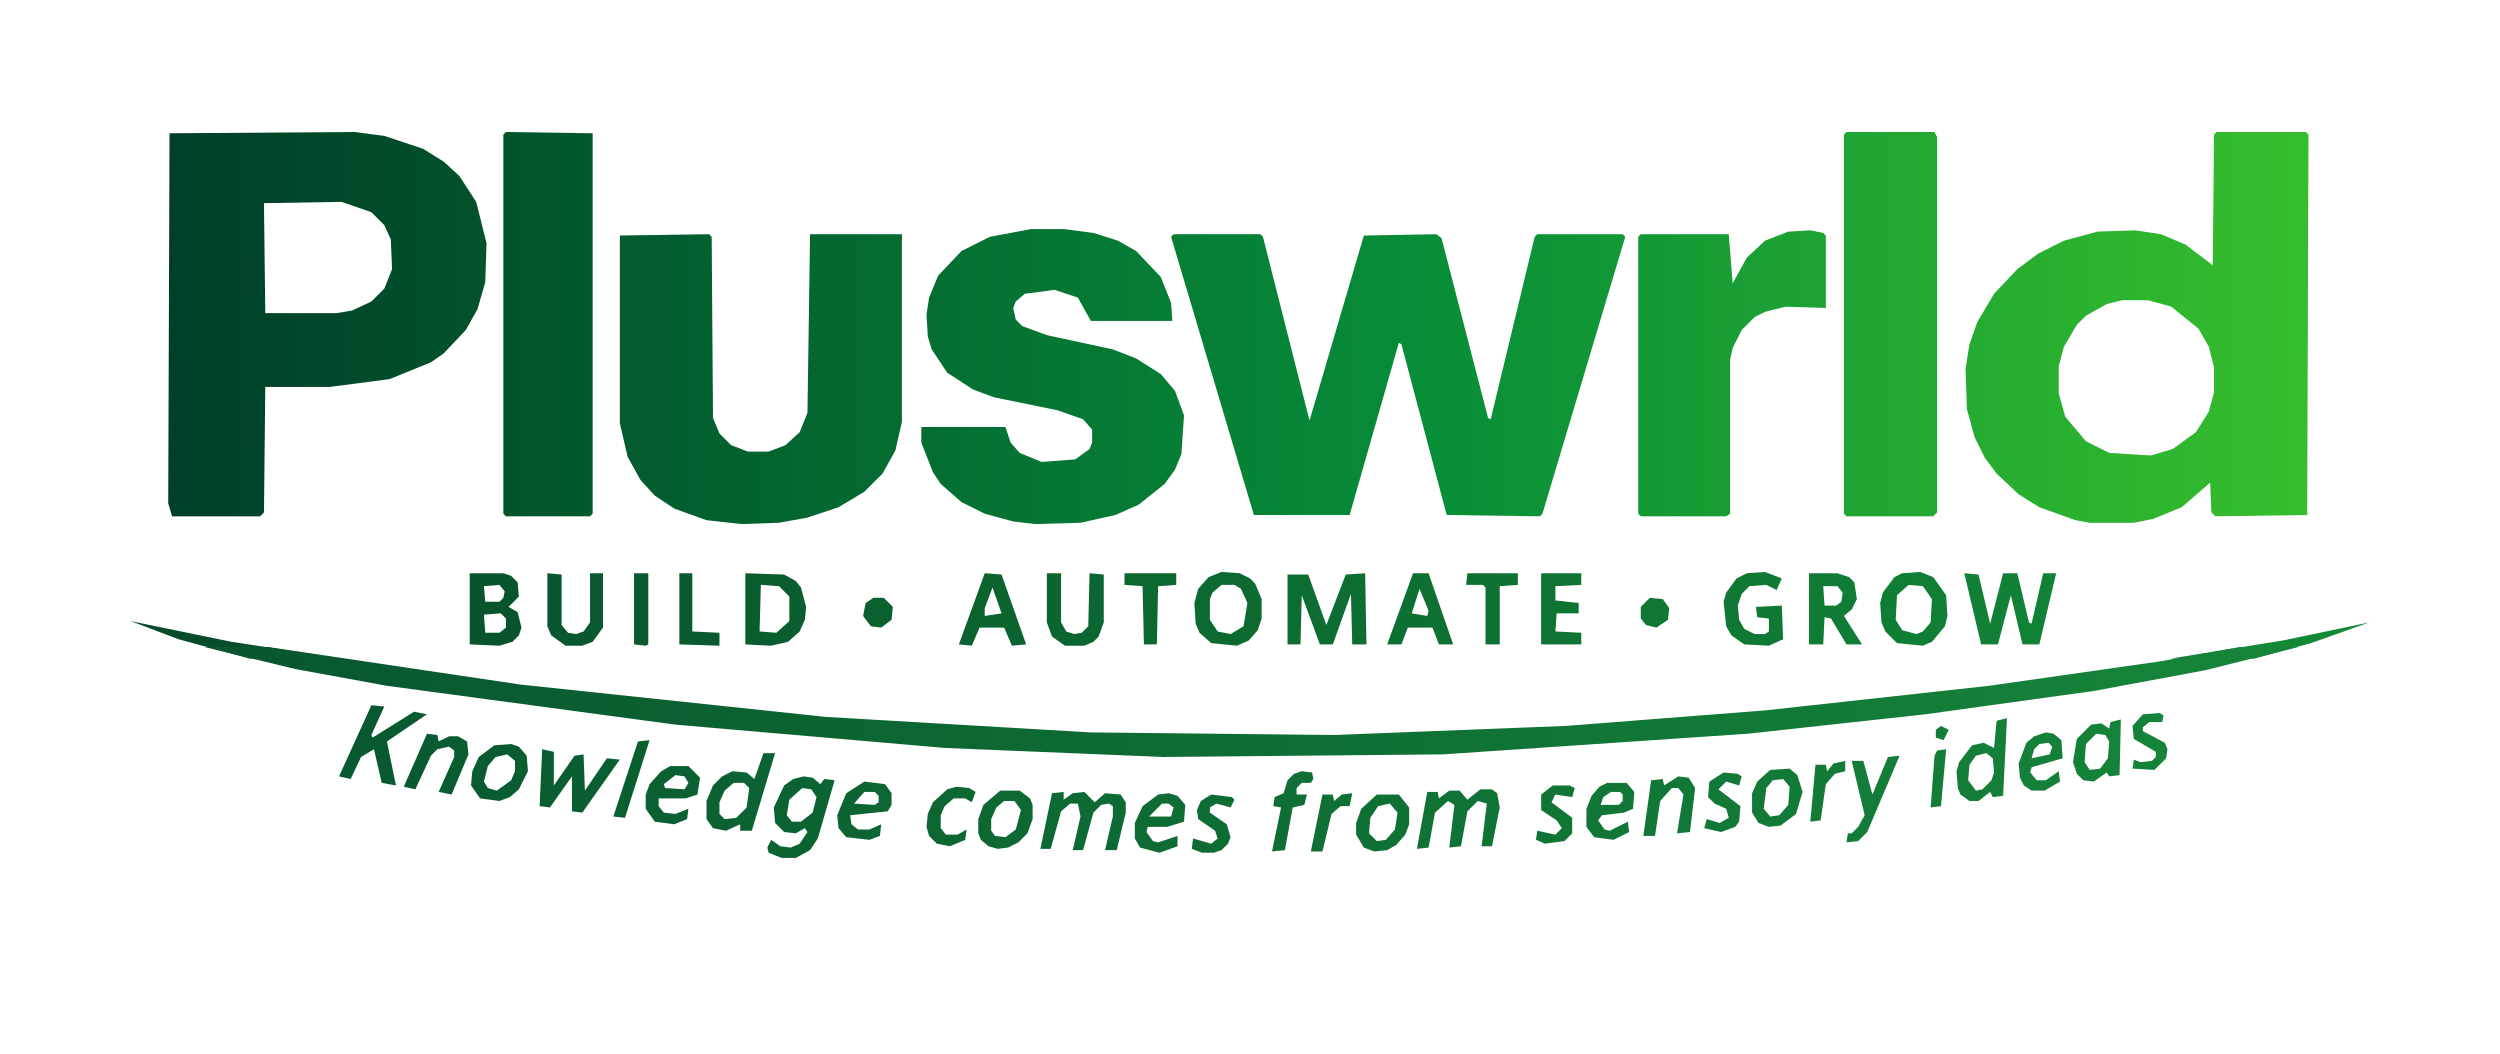
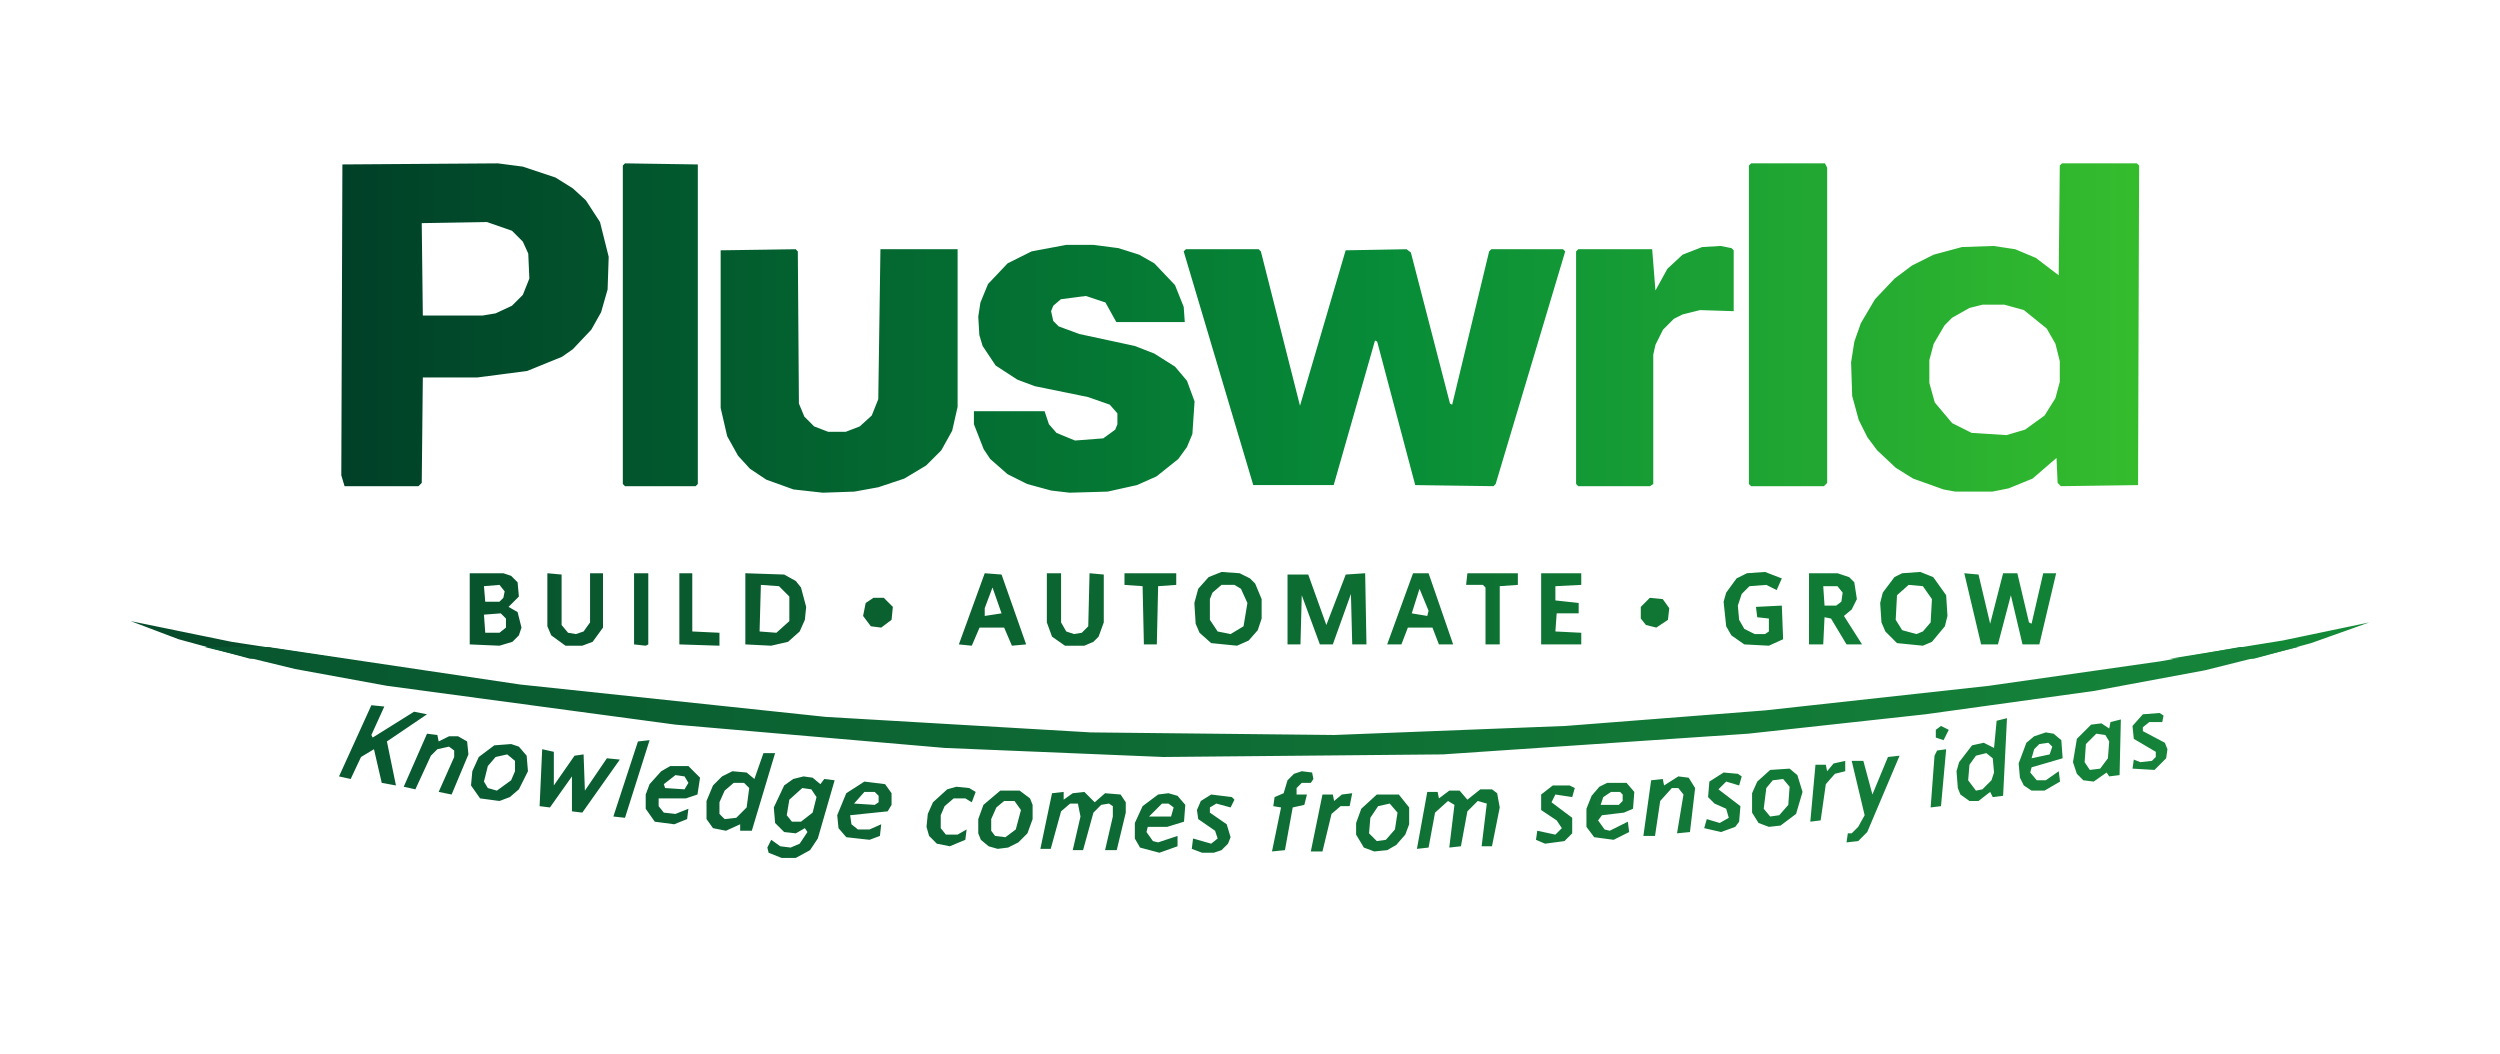
<svg xmlns="http://www.w3.org/2000/svg" width="1932" height="814" viewBox="0 0 1932 814" role="img" aria-labelledby="title desc" shape-rendering="geometricPrecision">
  <defs>
    <linearGradient id="word" x1="0" y1="0" x2="1" y2="0">
      <stop offset="0" stop-color="#003f28" />
      <stop offset="0.58" stop-color="#078c38" />
      <stop offset="1" stop-color="#36bd2d" />
    </linearGradient>
    <linearGradient id="mid" x1="0" y1="0" x2="1" y2="0">
      <stop offset="0" stop-color="#064a2b" />
      <stop offset="1" stop-color="#138b38" />
    </linearGradient>
    <linearGradient id="low" x1="0" y1="0" x2="1" y2="0">
      <stop offset="0" stop-color="#07552f" />
      <stop offset="1" stop-color="#16863a" />
    </linearGradient>
  </defs>
-   <path d="M 905,183 L 969,398 L 1043,398 L 1081,265 L 1083,266 L 1118,398 L 1190,399 L 1192,397 L 1256,183 L 1254,181 L 1188,181 L 1186,183 L 1152,324 L 1150,323 L 1114,184 L 1110,181 L 1054,182 L 1012,325 L 976,183 L 974,181 L 907,181 Z M 479,182 L 479,327 L 485,353 L 495,371 L 506,383 L 521,393 L 546,402 L 573,405 L 602,404 L 624,400 L 648,392 L 668,380 L 682,366 L 692,348 L 697,326 L 697,181 L 626,181 L 624,319 L 618,334 L 607,344 L 594,349 L 578,349 L 565,344 L 556,335 L 551,323 L 550,183 L 548,181 Z M 1409,180 L 1399,178 L 1382,179 L 1364,186 L 1350,199 L 1339,219 L 1336,181 L 1268,181 L 1266,183 L 1266,397 L 1268,399 L 1334,399 L 1337,397 L 1337,278 L 1339,269 L 1346,255 L 1356,245 L 1364,241 L 1380,237 L 1411,238 L 1411,182 Z M 765,183 L 743,194 L 725,213 L 718,230 L 716,243 L 717,260 L 720,270 L 732,288 L 752,301 L 768,307 L 817,317 L 837,324 L 844,332 L 844,342 L 842,347 L 831,355 L 805,357 L 788,350 L 781,342 L 777,330 L 712,330 L 712,342 L 721,365 L 727,374 L 743,388 L 761,397 L 783,403 L 800,405 L 835,404 L 862,398 L 880,390 L 900,374 L 908,363 L 913,351 L 915,321 L 908,302 L 897,289 L 878,277 L 860,270 L 809,259 L 790,252 L 785,247 L 783,238 L 785,233 L 792,227 L 815,224 L 833,230 L 843,248 L 906,248 L 905,234 L 897,214 L 878,194 L 864,186 L 845,180 L 822,177 L 797,177 Z M 1782,102 L 1713,102 L 1711,104 L 1710,205 L 1689,189 L 1670,181 L 1650,178 L 1621,179 L 1595,186 L 1575,196 L 1559,208 L 1541,227 L 1528,249 L 1522,266 L 1519,285 L 1520,316 L 1526,338 L 1534,354 L 1543,366 L 1560,382 L 1576,392 L 1604,402 L 1615,404 L 1649,404 L 1664,401 L 1686,392 L 1708,373 L 1709,396 L 1712,399 L 1783,398 L 1784,104 Z M 1628,235 L 1640,232 L 1660,232 L 1678,237 L 1699,254 L 1707,268 L 1711,284 L 1711,303 L 1707,318 L 1697,334 L 1679,347 L 1662,352 L 1630,350 L 1612,341 L 1596,322 L 1591,304 L 1591,283 L 1595,268 L 1605,251 L 1612,244 Z M 1427,102 L 1425,104 L 1425,397 L 1427,399 L 1494,399 L 1497,396 L 1497,106 L 1495,102 Z M 391,102 L 389,104 L 389,397 L 391,399 L 456,399 L 458,397 L 458,103 Z M 327,115 L 297,105 L 274,102 L 131,103 L 130,389 L 133,399 L 201,399 L 204,396 L 205,299 L 255,299 L 301,293 L 333,280 L 343,273 L 360,255 L 369,239 L 375,218 L 376,188 L 368,156 L 355,136 L 343,125 Z M 204,157 L 264,156 L 287,164 L 297,174 L 302,185 L 303,208 L 297,223 L 287,233 L 272,240 L 260,242 L 205,242 Z" fill="url(#word)" fill-rule="evenodd" />
+   <g transform="translate(154.56 40.56) scale(0.84)">
+     <path d="M 905,183 L 969,398 L 1043,398 L 1081,265 L 1083,266 L 1118,398 L 1190,399 L 1192,397 L 1256,183 L 1254,181 L 1188,181 L 1186,183 L 1152,324 L 1150,323 L 1114,184 L 1110,181 L 1054,182 L 1012,325 L 976,183 L 974,181 L 907,181 Z M 479,182 L 479,327 L 485,353 L 495,371 L 506,383 L 521,393 L 546,402 L 573,405 L 602,404 L 624,400 L 648,392 L 668,380 L 682,366 L 692,348 L 697,326 L 697,181 L 626,181 L 624,319 L 618,334 L 607,344 L 594,349 L 578,349 L 565,344 L 556,335 L 551,323 L 550,183 L 548,181 Z M 1409,180 L 1399,178 L 1382,179 L 1364,186 L 1350,199 L 1339,219 L 1336,181 L 1268,181 L 1266,183 L 1266,397 L 1268,399 L 1334,399 L 1337,397 L 1337,278 L 1339,269 L 1346,255 L 1356,245 L 1364,241 L 1380,237 L 1411,238 L 1411,182 Z M 765,183 L 743,194 L 725,213 L 718,230 L 716,243 L 717,260 L 720,270 L 732,288 L 752,301 L 768,307 L 817,317 L 837,324 L 844,332 L 844,342 L 842,347 L 831,355 L 805,357 L 788,350 L 781,342 L 777,330 L 712,330 L 712,342 L 721,365 L 727,374 L 743,388 L 761,397 L 783,403 L 800,405 L 835,404 L 862,398 L 880,390 L 900,374 L 908,363 L 913,351 L 915,321 L 908,302 L 897,289 L 878,277 L 860,270 L 809,259 L 790,252 L 785,247 L 783,238 L 785,233 L 792,227 L 815,224 L 833,230 L 843,248 L 906,248 L 905,234 L 897,214 L 878,194 L 864,186 L 845,180 L 822,177 L 797,177 Z M 1782,102 L 1713,102 L 1711,104 L 1710,205 L 1689,189 L 1670,181 L 1650,178 L 1621,179 L 1595,186 L 1575,196 L 1559,208 L 1541,227 L 1528,249 L 1522,266 L 1519,285 L 1520,316 L 1526,338 L 1534,354 L 1543,366 L 1560,382 L 1576,392 L 1604,402 L 1615,404 L 1649,404 L 1664,401 L 1686,392 L 1708,373 L 1709,396 L 1712,399 L 1783,398 L 1784,104 Z M 1628,235 L 1640,232 L 1660,232 L 1678,237 L 1699,254 L 1707,268 L 1711,284 L 1711,303 L 1707,318 L 1697,334 L 1679,347 L 1662,352 L 1630,350 L 1612,341 L 1596,322 L 1591,304 L 1591,283 L 1595,268 L 1605,251 L 1612,244 Z M 1427,102 L 1425,104 L 1425,397 L 1427,399 L 1494,399 L 1497,396 L 1497,106 L 1495,102 Z M 391,102 L 389,104 L 389,397 L 391,399 L 456,399 L 458,397 L 458,103 Z M 327,115 L 297,105 L 274,102 L 131,103 L 130,389 L 133,399 L 201,399 L 204,396 L 205,299 L 255,299 L 301,293 L 333,280 L 343,273 L 360,255 L 369,239 L 375,218 L 376,188 L 368,156 L 355,136 L 343,125 Z M 204,157 L 264,156 L 287,164 L 297,174 L 302,185 L 303,208 L 297,223 L 287,233 L 272,240 L 260,242 L 205,242 Z" fill="url(#word)" fill-rule="evenodd" />
+   </g>
  <path d="M 1831,481 L 1764,495 L 1677,509 L 1742,509 L 1786,497 Z M 101,480 L 138,494 L 193,509 L 264,509 L 179,496 Z M 1275,462 L 1268,469 L 1268,478 L 1272,483 L 1280,485 L 1289,479 L 1290,470 L 1285,463 Z M 675,462 L 669,466 L 667,476 L 673,484 L 681,485 L 689,479 L 690,469 L 683,462 Z M 1518,443 L 1531,498 L 1544,498 L 1554,460 L 1563,498 L 1576,498 L 1589,443 L 1579,443 L 1570,482 L 1568,481 L 1559,443 L 1548,443 L 1538,482 L 1529,444 Z M 1398,443 L 1398,498 L 1409,498 L 1410,477 L 1415,478 L 1427,498 L 1439,498 L 1425,476 L 1431,471 L 1435,463 L 1433,450 L 1429,446 L 1420,443 Z M 1409,453 L 1420,453 L 1424,458 L 1423,465 L 1419,468 L 1410,468 Z M 1191,443 L 1191,498 L 1222,498 L 1222,489 L 1202,488 L 1203,474 L 1220,474 L 1220,466 L 1202,464 L 1202,453 L 1222,452 L 1222,443 Z M 1134,443 L 1133,452 L 1146,452 L 1148,454 L 1148,498 L 1159,498 L 1159,453 L 1173,452 L 1173,443 Z M 1092,443 L 1072,498 L 1083,498 L 1088,485 L 1107,485 L 1112,498 L 1123,498 L 1104,443 Z M 1097,455 L 1104,472 L 1103,476 L 1091,474 Z M 995,444 L 995,498 L 1005,498 L 1006,460 L 1020,498 L 1030,498 L 1044,459 L 1045,498 L 1056,498 L 1055,443 L 1040,444 L 1025,483 L 1011,444 Z M 869,443 L 869,452 L 883,453 L 884,498 L 894,498 L 895,453 L 909,452 L 909,443 Z M 809,443 L 809,481 L 813,492 L 823,499 L 838,499 L 845,496 L 849,492 L 853,481 L 853,444 L 842,443 L 841,484 L 836,489 L 830,490 L 824,488 L 820,481 L 820,443 Z M 761,443 L 741,498 L 751,499 L 757,485 L 776,485 L 782,499 L 793,498 L 774,444 Z M 767,454 L 774,474 L 761,476 L 761,470 Z M 576,443 L 576,498 L 596,499 L 609,496 L 618,488 L 622,479 L 623,469 L 619,454 L 615,449 L 606,444 Z M 588,452 L 602,453 L 610,461 L 610,480 L 600,489 L 587,488 Z M 525,443 L 525,498 L 556,499 L 556,489 L 535,488 L 535,443 Z M 490,443 L 490,498 L 499,499 L 501,498 L 501,443 Z M 423,443 L 423,484 L 426,491 L 437,499 L 450,499 L 458,496 L 466,485 L 466,443 L 456,443 L 456,481 L 451,488 L 445,490 L 439,489 L 434,483 L 434,444 Z M 363,443 L 363,498 L 386,499 L 396,496 L 401,491 L 403,485 L 400,473 L 393,469 L 401,461 L 400,450 L 395,445 L 389,443 Z M 374,475 L 387,474 L 391,478 L 391,485 L 386,489 L 375,489 Z M 374,453 L 386,452 L 390,457 L 389,462 L 386,465 L 375,465 Z M 1470,443 L 1464,446 L 1455,458 L 1453,466 L 1454,481 L 1457,488 L 1466,497 L 1486,499 L 1493,496 L 1503,484 L 1505,476 L 1504,460 L 1494,446 L 1484,442 Z M 1475,452 L 1486,453 L 1493,463 L 1492,481 L 1486,488 L 1481,490 L 1470,487 L 1465,479 L 1466,460 Z M 1350,443 L 1342,447 L 1334,458 L 1332,465 L 1334,484 L 1338,491 L 1348,498 L 1367,499 L 1378,494 L 1377,468 L 1357,469 L 1358,477 L 1367,478 L 1367,488 L 1364,490 L 1356,490 L 1348,486 L 1344,479 L 1343,468 L 1346,459 L 1352,453 L 1365,452 L 1373,456 L 1377,447 L 1364,442 Z M 944,442 L 934,446 L 926,455 L 923,466 L 924,482 L 927,489 L 936,497 L 956,499 L 965,495 L 972,487 L 975,478 L 975,463 L 970,451 L 966,447 L 958,443 Z M 944,452 L 954,452 L 959,455 L 964,466 L 961,484 L 951,490 L 941,488 L 935,479 L 935,463 L 937,458 Z" fill="url(#mid)" fill-rule="evenodd" />
  <path d="M 952,616 L 936,614 L 928,619 L 925,626 L 926,633 L 939,642 L 941,648 L 936,652 L 922,648 L 921,656 L 929,659 L 938,659 L 944,657 L 949,652 L 951,647 L 948,637 L 935,628 L 935,624 L 940,621 L 951,624 L 954,618 Z M 1081,614 L 1064,614 L 1052,625 L 1048,636 L 1048,645 L 1054,655 L 1062,658 L 1072,657 L 1079,653 L 1086,645 L 1089,637 L 1089,624 Z M 1074,621 L 1080,628 L 1078,641 L 1071,649 L 1064,650 L 1058,644 L 1059,632 L 1065,623 Z M 1045,613 L 1037,614 L 1031,619 L 1030,614 L 1022,614 L 1013,658 L 1022,658 L 1029,629 L 1036,623 L 1043,623 Z M 910,615 L 903,613 L 895,614 L 883,623 L 877,636 L 877,648 L 881,655 L 896,659 L 910,654 L 910,646 L 895,651 L 891,650 L 886,643 L 887,639 L 902,639 L 915,635 L 916,622 Z M 907,624 L 905,631 L 888,631 L 898,621 L 903,621 Z M 813,613 L 804,656 L 812,656 L 820,627 L 827,621 L 833,621 L 835,631 L 829,657 L 837,657 L 845,628 L 851,622 L 857,621 L 860,623 L 860,631 L 854,657 L 863,657 L 870,628 L 870,620 L 866,614 L 854,613 L 846,620 L 838,612 L 829,613 L 822,618 L 822,612 Z M 1157,613 L 1153,610 L 1144,610 L 1134,618 L 1128,611 L 1120,611 L 1112,617 L 1111,612 L 1103,612 L 1095,656 L 1104,655 L 1109,628 L 1119,619 L 1124,622 L 1120,655 L 1129,654 L 1134,627 L 1142,619 L 1149,621 L 1145,654 L 1153,654 L 1159,624 Z M 788,611 L 773,611 L 760,622 L 756,633 L 756,644 L 758,649 L 764,654 L 771,656 L 779,655 L 787,651 L 794,644 L 798,633 L 798,622 L 796,617 Z M 784,619 L 789,626 L 785,641 L 777,647 L 769,646 L 766,642 L 766,633 L 770,624 L 776,619 Z M 749,609 L 739,608 L 732,610 L 721,620 L 717,629 L 716,639 L 718,646 L 724,652 L 734,654 L 746,649 L 747,641 L 740,645 L 731,645 L 727,640 L 727,630 L 730,623 L 737,617 L 746,617 L 751,620 L 754,612 Z M 1213,607 L 1200,607 L 1191,614 L 1191,626 L 1203,634 L 1207,640 L 1202,645 L 1188,642 L 1187,649 L 1194,652 L 1209,650 L 1215,644 L 1215,632 L 1199,620 L 1202,614 L 1215,616 L 1217,609 Z M 1257,605 L 1242,605 L 1236,608 L 1230,615 L 1226,625 L 1226,639 L 1232,647 L 1247,649 L 1259,643 L 1258,635 L 1244,642 L 1240,641 L 1235,634 L 1238,630 L 1255,628 L 1262,625 L 1263,612 Z M 1237,622 L 1239,616 L 1245,612 L 1252,612 L 1254,614 L 1254,619 L 1251,622 Z M 684,606 L 668,604 L 654,613 L 647,630 L 648,640 L 654,647 L 672,649 L 680,646 L 681,637 L 672,641 L 663,641 L 658,637 L 657,630 L 686,627 L 689,622 L 689,613 Z M 660,621 L 668,612 L 676,612 L 679,615 L 679,620 L 676,622 Z M 1305,601 L 1297,600 L 1286,607 L 1285,602 L 1276,603 L 1270,646 L 1279,646 L 1283,619 L 1292,609 L 1297,609 L 1301,614 L 1296,644 L 1306,643 L 1310,609 Z M 645,603 L 637,602 L 634,606 L 628,601 L 621,600 L 613,602 L 606,607 L 598,624 L 599,636 L 606,643 L 615,644 L 622,640 L 624,643 L 618,652 L 611,655 L 603,654 L 596,649 L 593,655 L 594,659 L 604,663 L 615,663 L 626,657 L 632,648 Z M 627,610 L 631,616 L 628,628 L 619,635 L 612,635 L 608,630 L 610,618 L 620,609 Z M 1343,598 L 1332,597 L 1321,604 L 1320,616 L 1325,621 L 1334,625 L 1336,632 L 1329,636 L 1319,633 L 1317,640 L 1330,643 L 1341,639 L 1344,635 L 1345,623 L 1328,610 L 1334,604 L 1344,607 L 1346,600 Z M 1014,597 L 1006,596 L 1000,598 L 995,603 L 992,613 L 985,616 L 984,623 L 990,624 L 983,658 L 993,657 L 999,624 L 1008,622 L 1010,614 L 1002,614 L 1002,609 L 1006,605 L 1013,605 L 1015,602 Z M 1383,594 L 1368,595 L 1358,604 L 1354,613 L 1354,628 L 1359,636 L 1367,639 L 1376,638 L 1388,629 L 1393,612 L 1389,599 Z M 1378,602 L 1383,608 L 1382,622 L 1375,630 L 1368,631 L 1363,625 L 1365,609 L 1370,603 Z M 532,592 L 518,592 L 511,596 L 502,606 L 499,614 L 499,625 L 506,635 L 521,637 L 531,633 L 532,625 L 522,629 L 513,628 L 509,623 L 509,617 L 530,617 L 539,614 L 541,601 Z M 513,606 L 522,599 L 529,600 L 532,605 L 529,610 L 514,609 Z M 1426,588 L 1417,590 L 1412,596 L 1411,591 L 1403,591 L 1399,635 L 1407,634 L 1411,606 L 1418,598 L 1426,596 Z M 1468,584 L 1459,585 L 1447,614 L 1440,588 L 1431,588 L 1441,630 L 1436,639 L 1431,644 L 1428,644 L 1427,651 L 1436,650 L 1443,643 Z M 599,582 L 590,582 L 583,602 L 577,597 L 566,596 L 558,600 L 551,607 L 546,619 L 546,633 L 551,640 L 561,642 L 572,637 L 572,642 L 581,642 Z M 575,605 L 579,609 L 577,624 L 569,632 L 560,633 L 556,629 L 556,620 L 560,611 L 567,605 Z M 1504,579 L 1497,580 L 1495,584 L 1492,624 L 1500,623 Z M 417,623 L 425,624 L 442,600 L 442,627 L 450,628 L 479,587 L 469,586 L 452,611 L 451,583 L 444,584 L 428,607 L 428,581 L 419,579 Z M 401,577 L 395,575 L 382,576 L 370,585 L 365,596 L 364,607 L 371,617 L 386,619 L 394,616 L 401,610 L 408,596 L 407,584 Z M 392,583 L 398,588 L 398,596 L 395,603 L 384,611 L 377,609 L 374,604 L 377,592 L 383,585 Z M 502,572 L 493,573 L 474,631 L 483,632 Z M 330,567 L 312,608 L 321,610 L 333,584 L 338,579 L 347,577 L 351,580 L 351,585 L 339,612 L 349,614 L 362,583 L 361,573 L 354,569 L 347,569 L 339,573 L 338,568 Z M 1587,567 L 1581,566 L 1572,569 L 1566,574 L 1560,590 L 1561,601 L 1564,607 L 1570,611 L 1580,611 L 1592,604 L 1591,596 L 1581,603 L 1574,603 L 1569,597 L 1570,593 L 1594,586 L 1593,572 Z M 1586,577 L 1584,583 L 1570,586 L 1572,579 L 1576,575 L 1583,574 Z M 1500,561 L 1496,564 L 1496,570 L 1502,572 L 1506,564 Z M 1639,556 L 1631,558 L 1630,563 L 1624,559 L 1616,560 L 1605,571 L 1602,589 L 1605,598 L 1610,603 L 1618,604 L 1628,597 L 1630,600 L 1638,599 Z M 1627,568 L 1630,573 L 1629,586 L 1623,594 L 1615,595 L 1611,589 L 1612,575 L 1620,567 Z M 1551,555 L 1543,557 L 1541,578 L 1533,574 L 1524,576 L 1514,589 L 1512,596 L 1513,609 L 1515,614 L 1522,619 L 1529,619 L 1538,612 L 1540,616 L 1548,615 Z M 1535,582 L 1540,586 L 1541,597 L 1539,603 L 1532,610 L 1527,611 L 1521,603 L 1522,591 L 1527,584 Z M 1669,551 L 1656,552 L 1648,561 L 1649,571 L 1666,581 L 1666,585 L 1663,588 L 1654,589 L 1649,587 L 1648,594 L 1665,595 L 1674,586 L 1675,579 L 1673,574 L 1656,565 L 1656,562 L 1661,558 L 1671,558 L 1672,553 Z M 287,545 L 262,600 L 271,602 L 279,585 L 289,579 L 295,605 L 306,607 L 299,573 L 330,552 L 320,550 L 288,570 L 287,568 L 297,546 Z M 158,500 L 228,517 L 299,530 L 522,560 L 730,578 L 899,585 L 1115,583 L 1351,567 L 1488,552 L 1618,534 L 1704,518 L 1776,500 L 1731,500 L 1670,511 L 1537,530 L 1364,549 L 1210,561 L 1031,568 L 843,566 L 638,554 L 402,529 L 207,500 Z" fill="url(#low)" fill-rule="evenodd" />
</svg>
